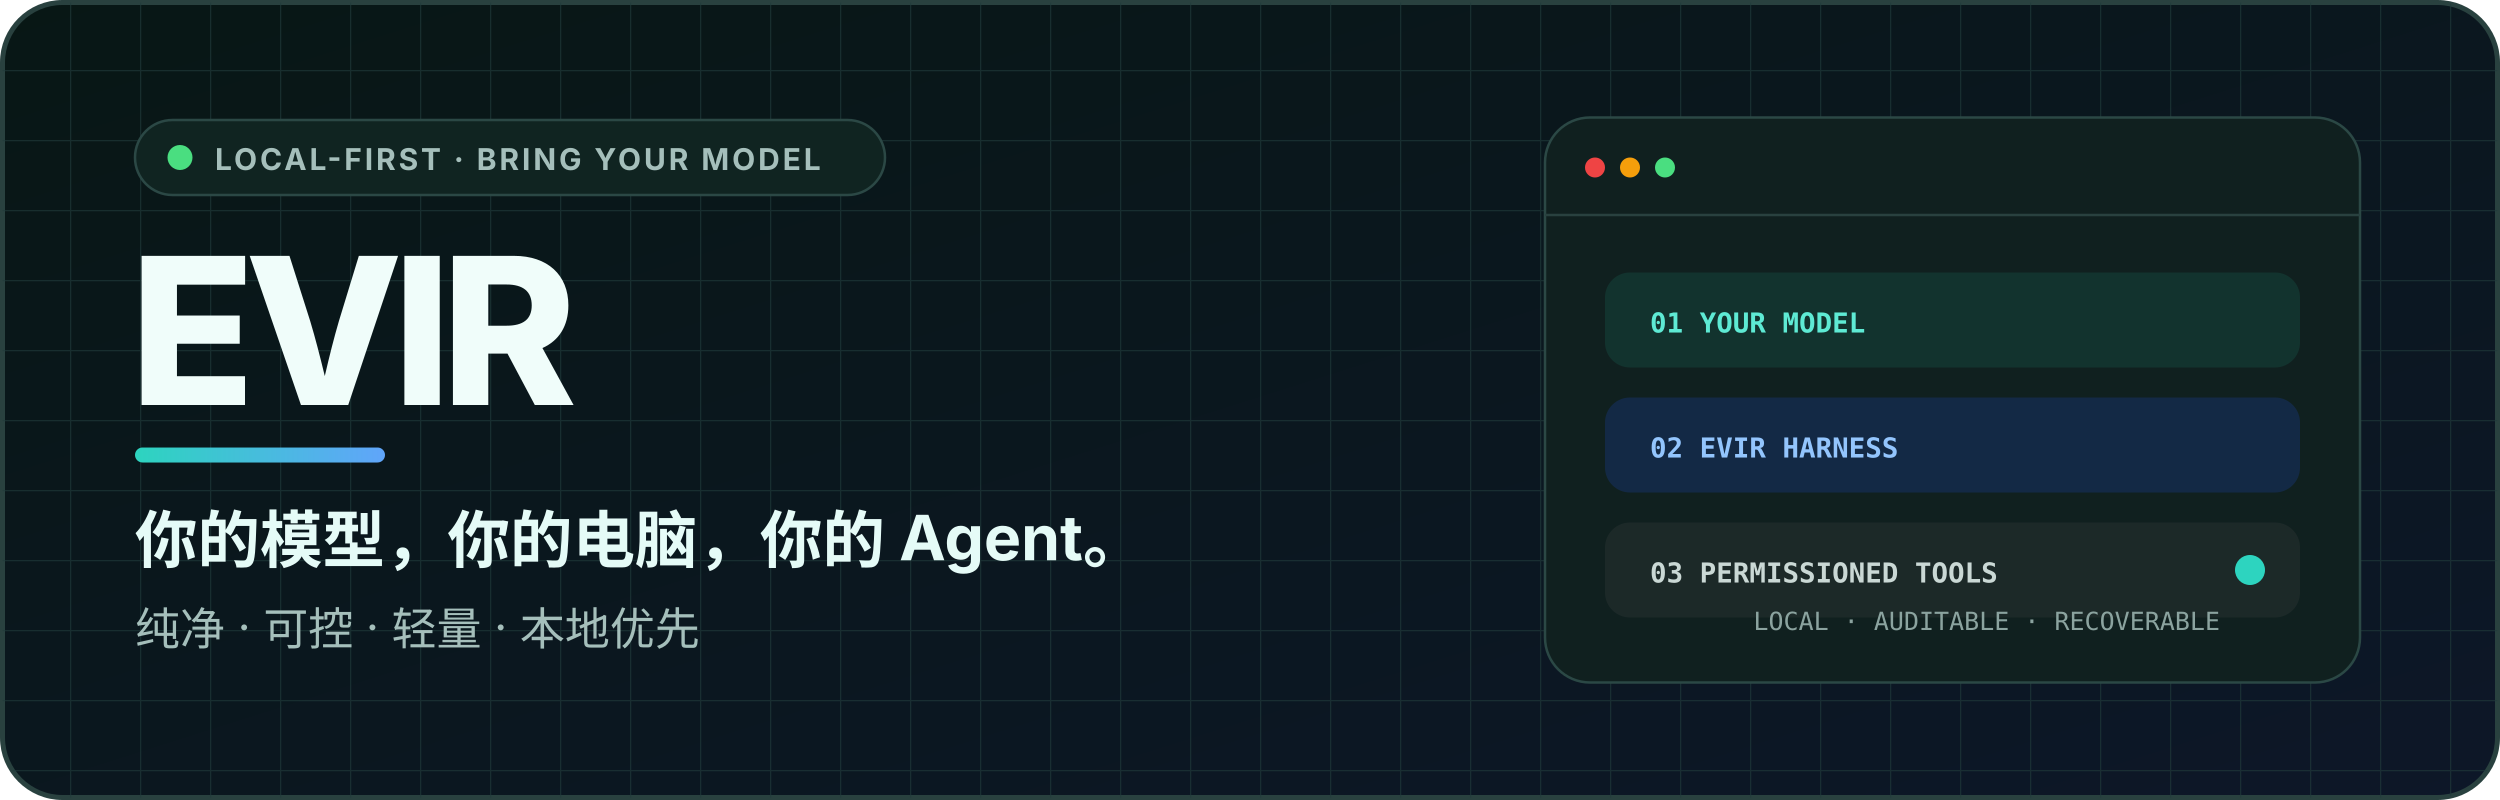
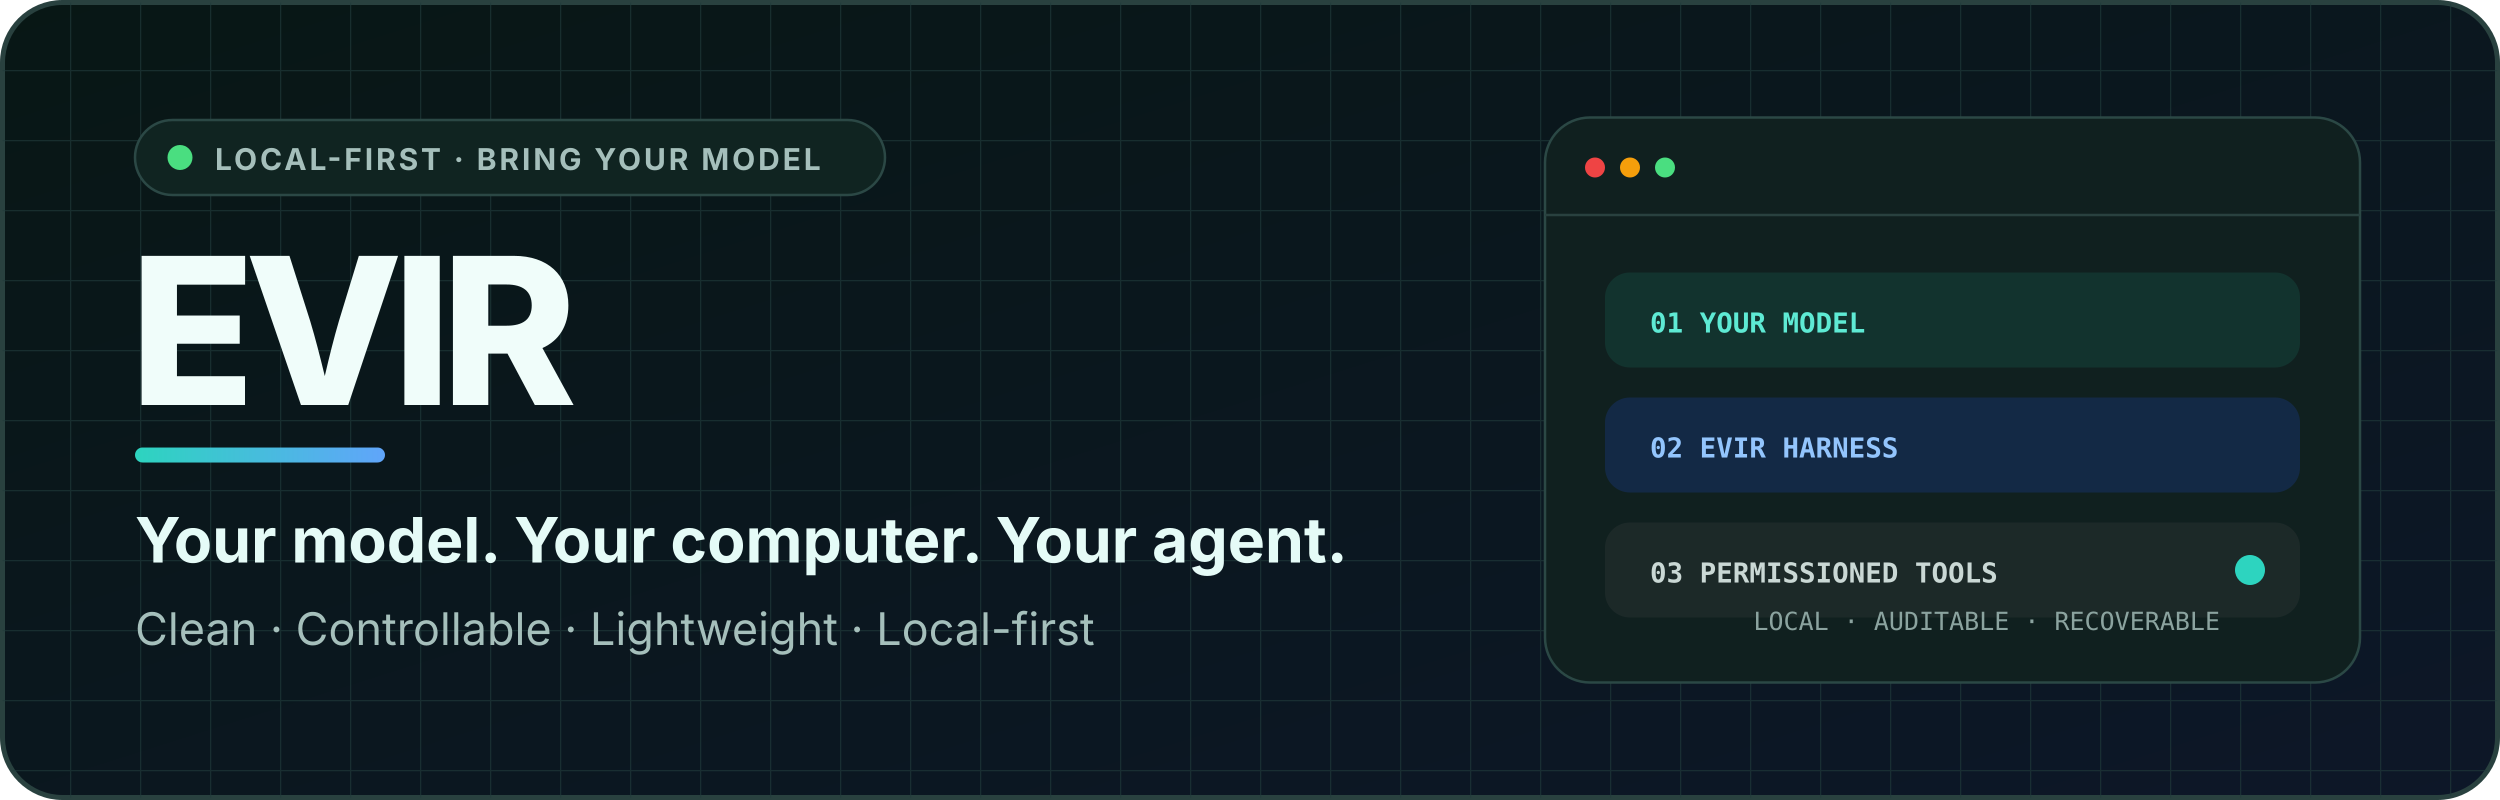
<svg xmlns="http://www.w3.org/2000/svg" width="1000" height="320" viewBox="0 0 1000 320" role="img" aria-labelledby="title desc">
  <defs>
    <linearGradient id="bg" x1="0" y1="0" x2="1" y2="1">
      <stop stop-color="#081715" />
      <stop offset="1" stop-color="#0d1728" />
    </linearGradient>
    <linearGradient id="brand" x1="0" y1="0" x2="1" y2="0">
      <stop stop-color="#2dd4bf" />
      <stop offset="1" stop-color="#60a5fa" />
    </linearGradient>
    <pattern id="grid" width="28" height="28" patternUnits="userSpaceOnUse">
      <path d="M28 0H0V28" fill="none" stroke="#203b3a" opacity=".65" />
    </pattern>
  </defs>
  <rect x="1" y="1" width="998" height="318" rx="24" fill="url(#bg)" stroke="#29413f" stroke-width="2" />
  <rect x="1" y="1" width="998" height="318" rx="24" fill="url(#grid)" />
  <g font-family="system-ui,-apple-system,'Segoe UI','PingFang SC','Microsoft YaHei',sans-serif">
    <rect x="54" y="48" width="300" height="30" rx="15" fill="#102421" stroke="#2b4845" />
    <circle cx="72" cy="63" r="5" fill="#4ade80" />
    <text x="86" y="68" font-size="12" font-weight="700" letter-spacing="1.15" fill="#a5bfbb">LOCAL-FIRST · BRING YOUR MODEL</text>
    <text x="52" y="162" font-size="82" font-weight="820" letter-spacing="-4" fill="#f0fdfa">EVIR</text>
    <rect x="54" y="179" width="100" height="6" rx="3" fill="url(#brand)" />
-     <text x="54" y="225" font-size="25" font-weight="700" fill="#e5fbf7">你的模型，你的电脑，你的 Agent。</text>
-     <text x="54" y="258" font-size="18" fill="#a5bfbb">纯净 · 可控 · 轻量 · 本地优先</text>
+     <text x="54" y="225" font-size="25" font-weight="700" fill="#e5fbf7">Your model. Your computer. Your agent.</text>
+     <text x="54" y="258" font-size="18" fill="#a5bfbb">Clean · Controllable · Lightweight · Local-first</text>
  </g>
  <g transform="translate(618 47)" font-family="ui-monospace,SFMono-Regular,Menlo,monospace">
    <rect width="326" height="226" rx="18" fill="#10201f" stroke="#2b4845" />
    <circle cx="20" cy="20" r="4" fill="#ef4444" />
    <circle cx="34" cy="20" r="4" fill="#f59e0b" />
    <circle cx="48" cy="20" r="4" fill="#4ade80" />
    <path d="M0 39H326" stroke="#29413f" />
    <g transform="translate(24 62)">
      <rect width="278" height="38" rx="10" fill="#12332e" />
      <text x="18" y="24" font-size="11" font-weight="700" fill="#5eead4">01  YOUR MODEL</text>
      <rect y="50" width="278" height="38" rx="10" fill="#132945" />
      <text x="18" y="74" font-size="11" font-weight="700" fill="#93c5fd">02  EVIR HARNESS</text>
      <rect y="100" width="278" height="38" rx="10" fill="#1c2928" />
      <text x="18" y="124" font-size="11" font-weight="700" fill="#cad8d5">03  PERMISSIONED TOOLS</text>
      <path d="M258 19v112" stroke="url(#brand)" stroke-width="2" stroke-dasharray="4 5" />
    </g>
    <circle cx="282" cy="181" r="6" fill="#2dd4bf" />
    <text x="270" y="205" text-anchor="end" font-size="10" fill="#8ba39f">LOCAL · AUDITABLE · RECOVERABLE</text>
  </g>
</svg>
